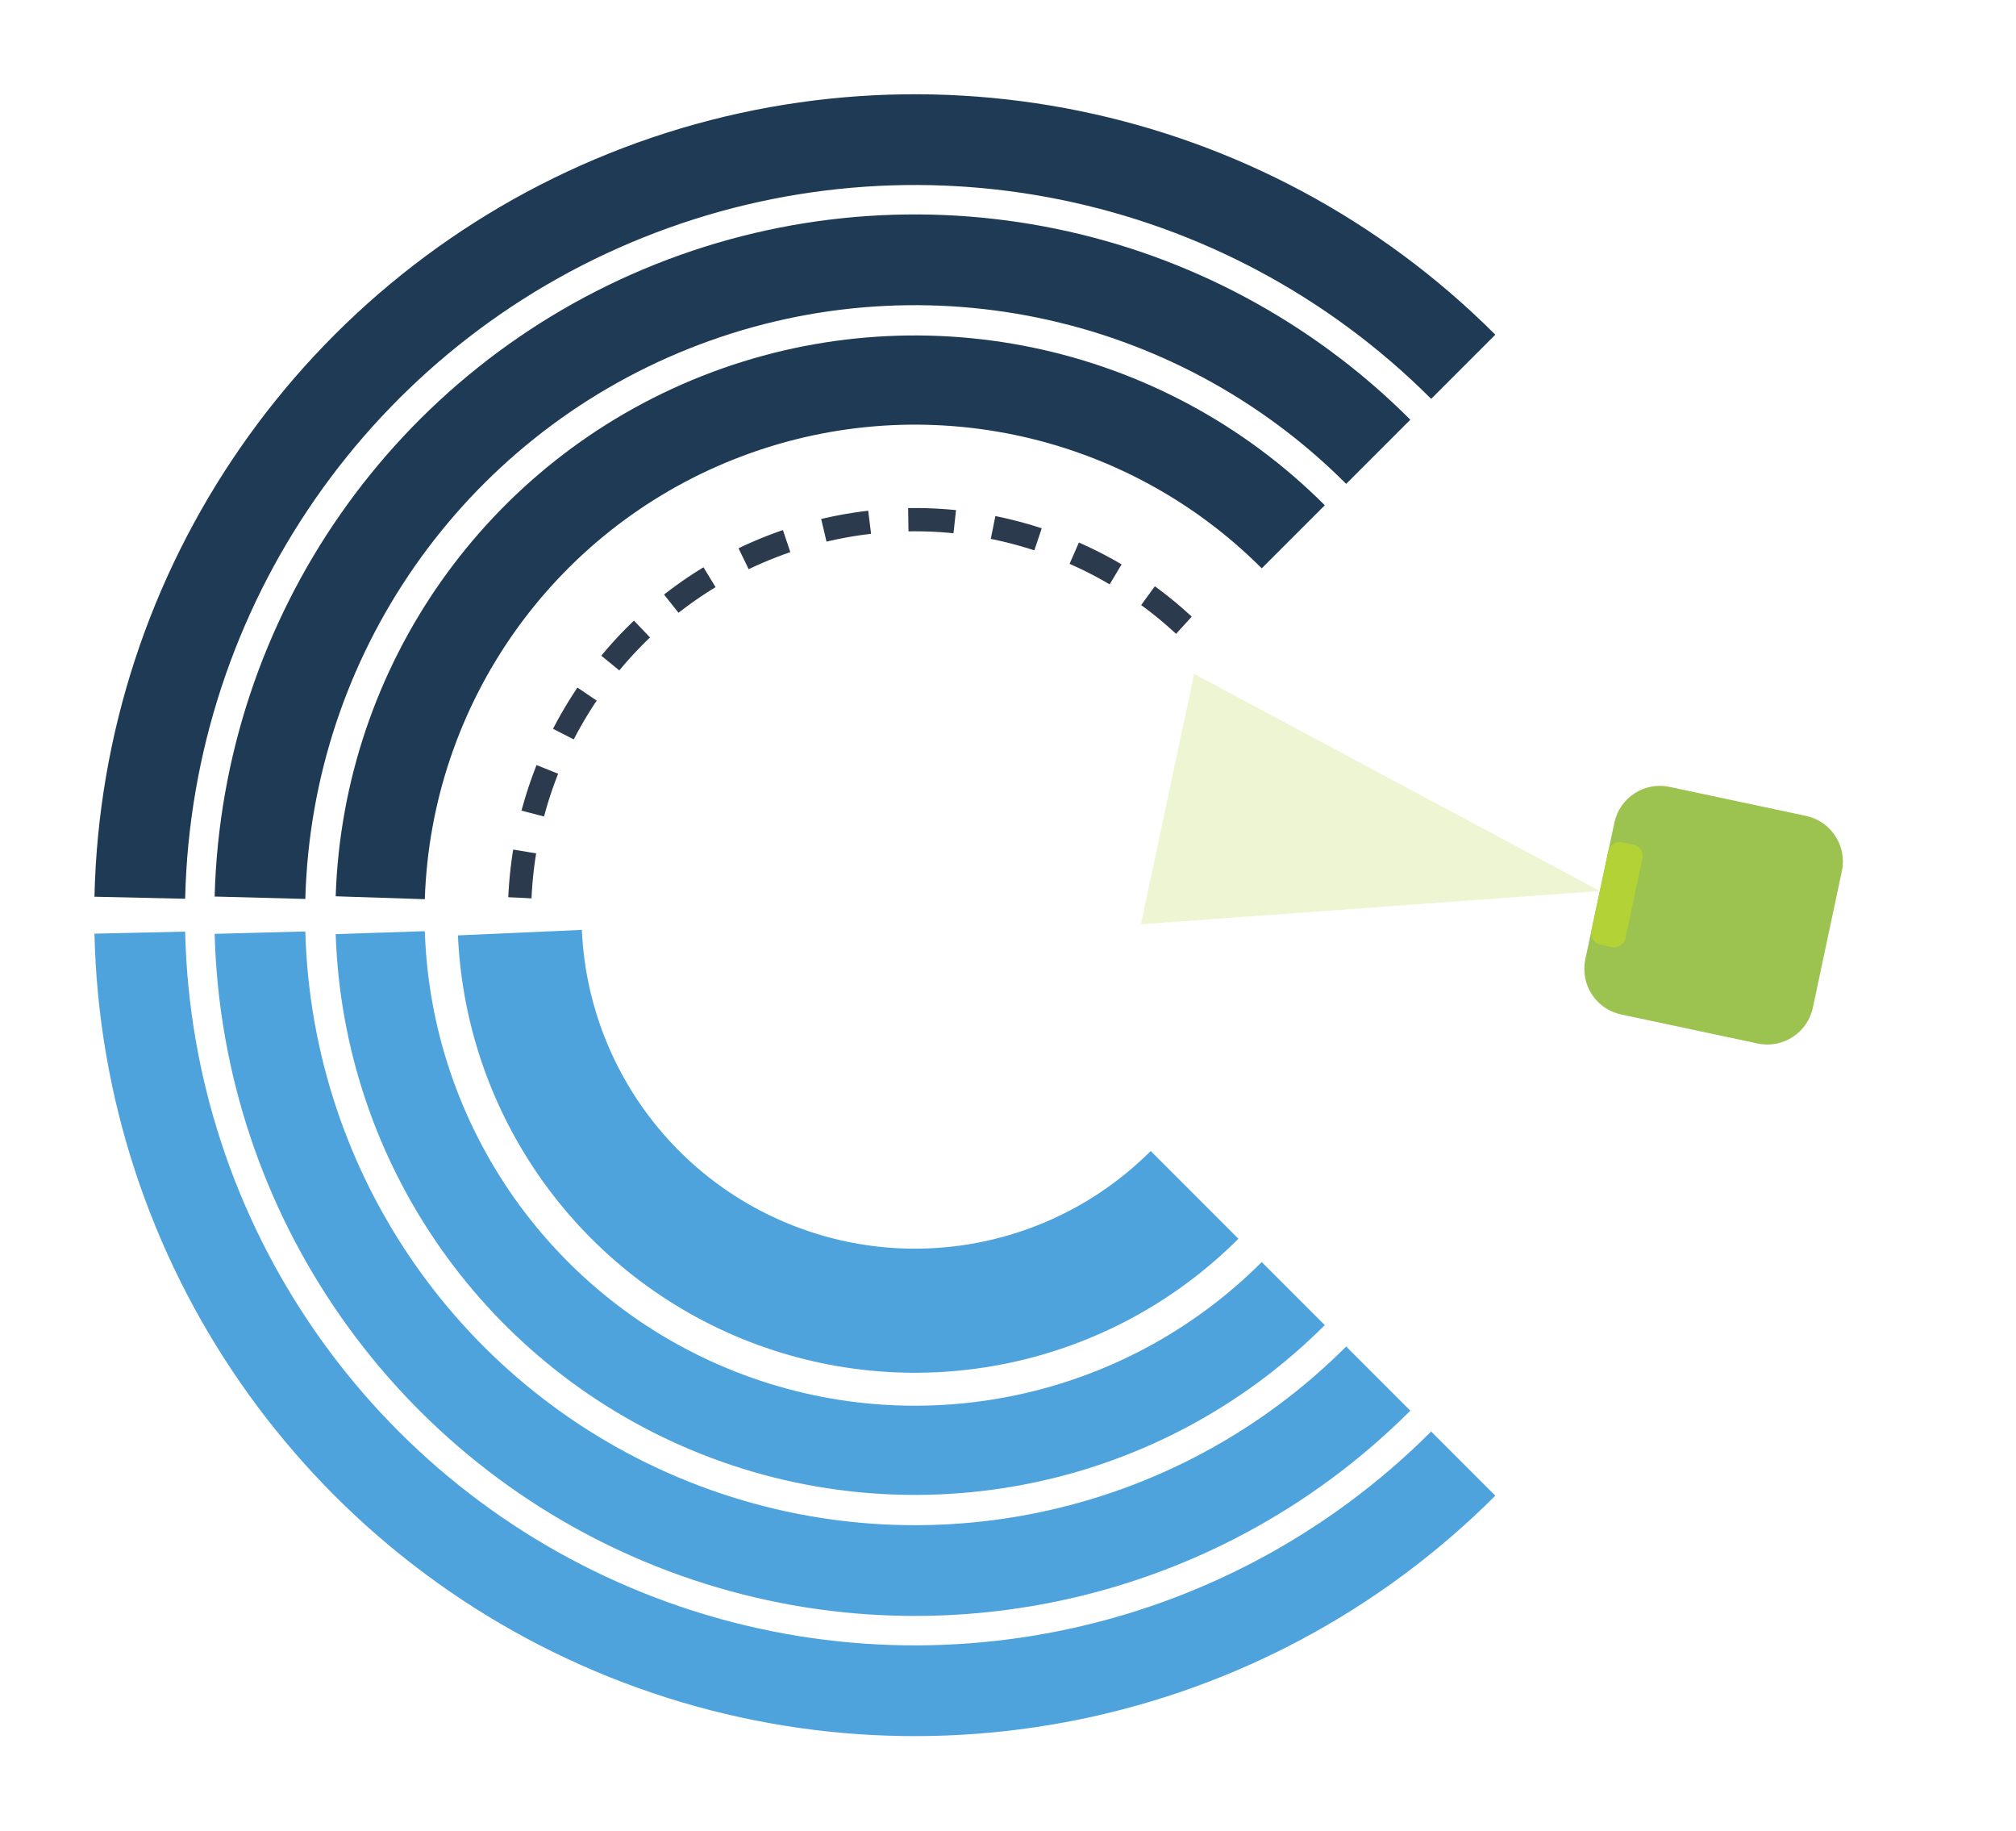
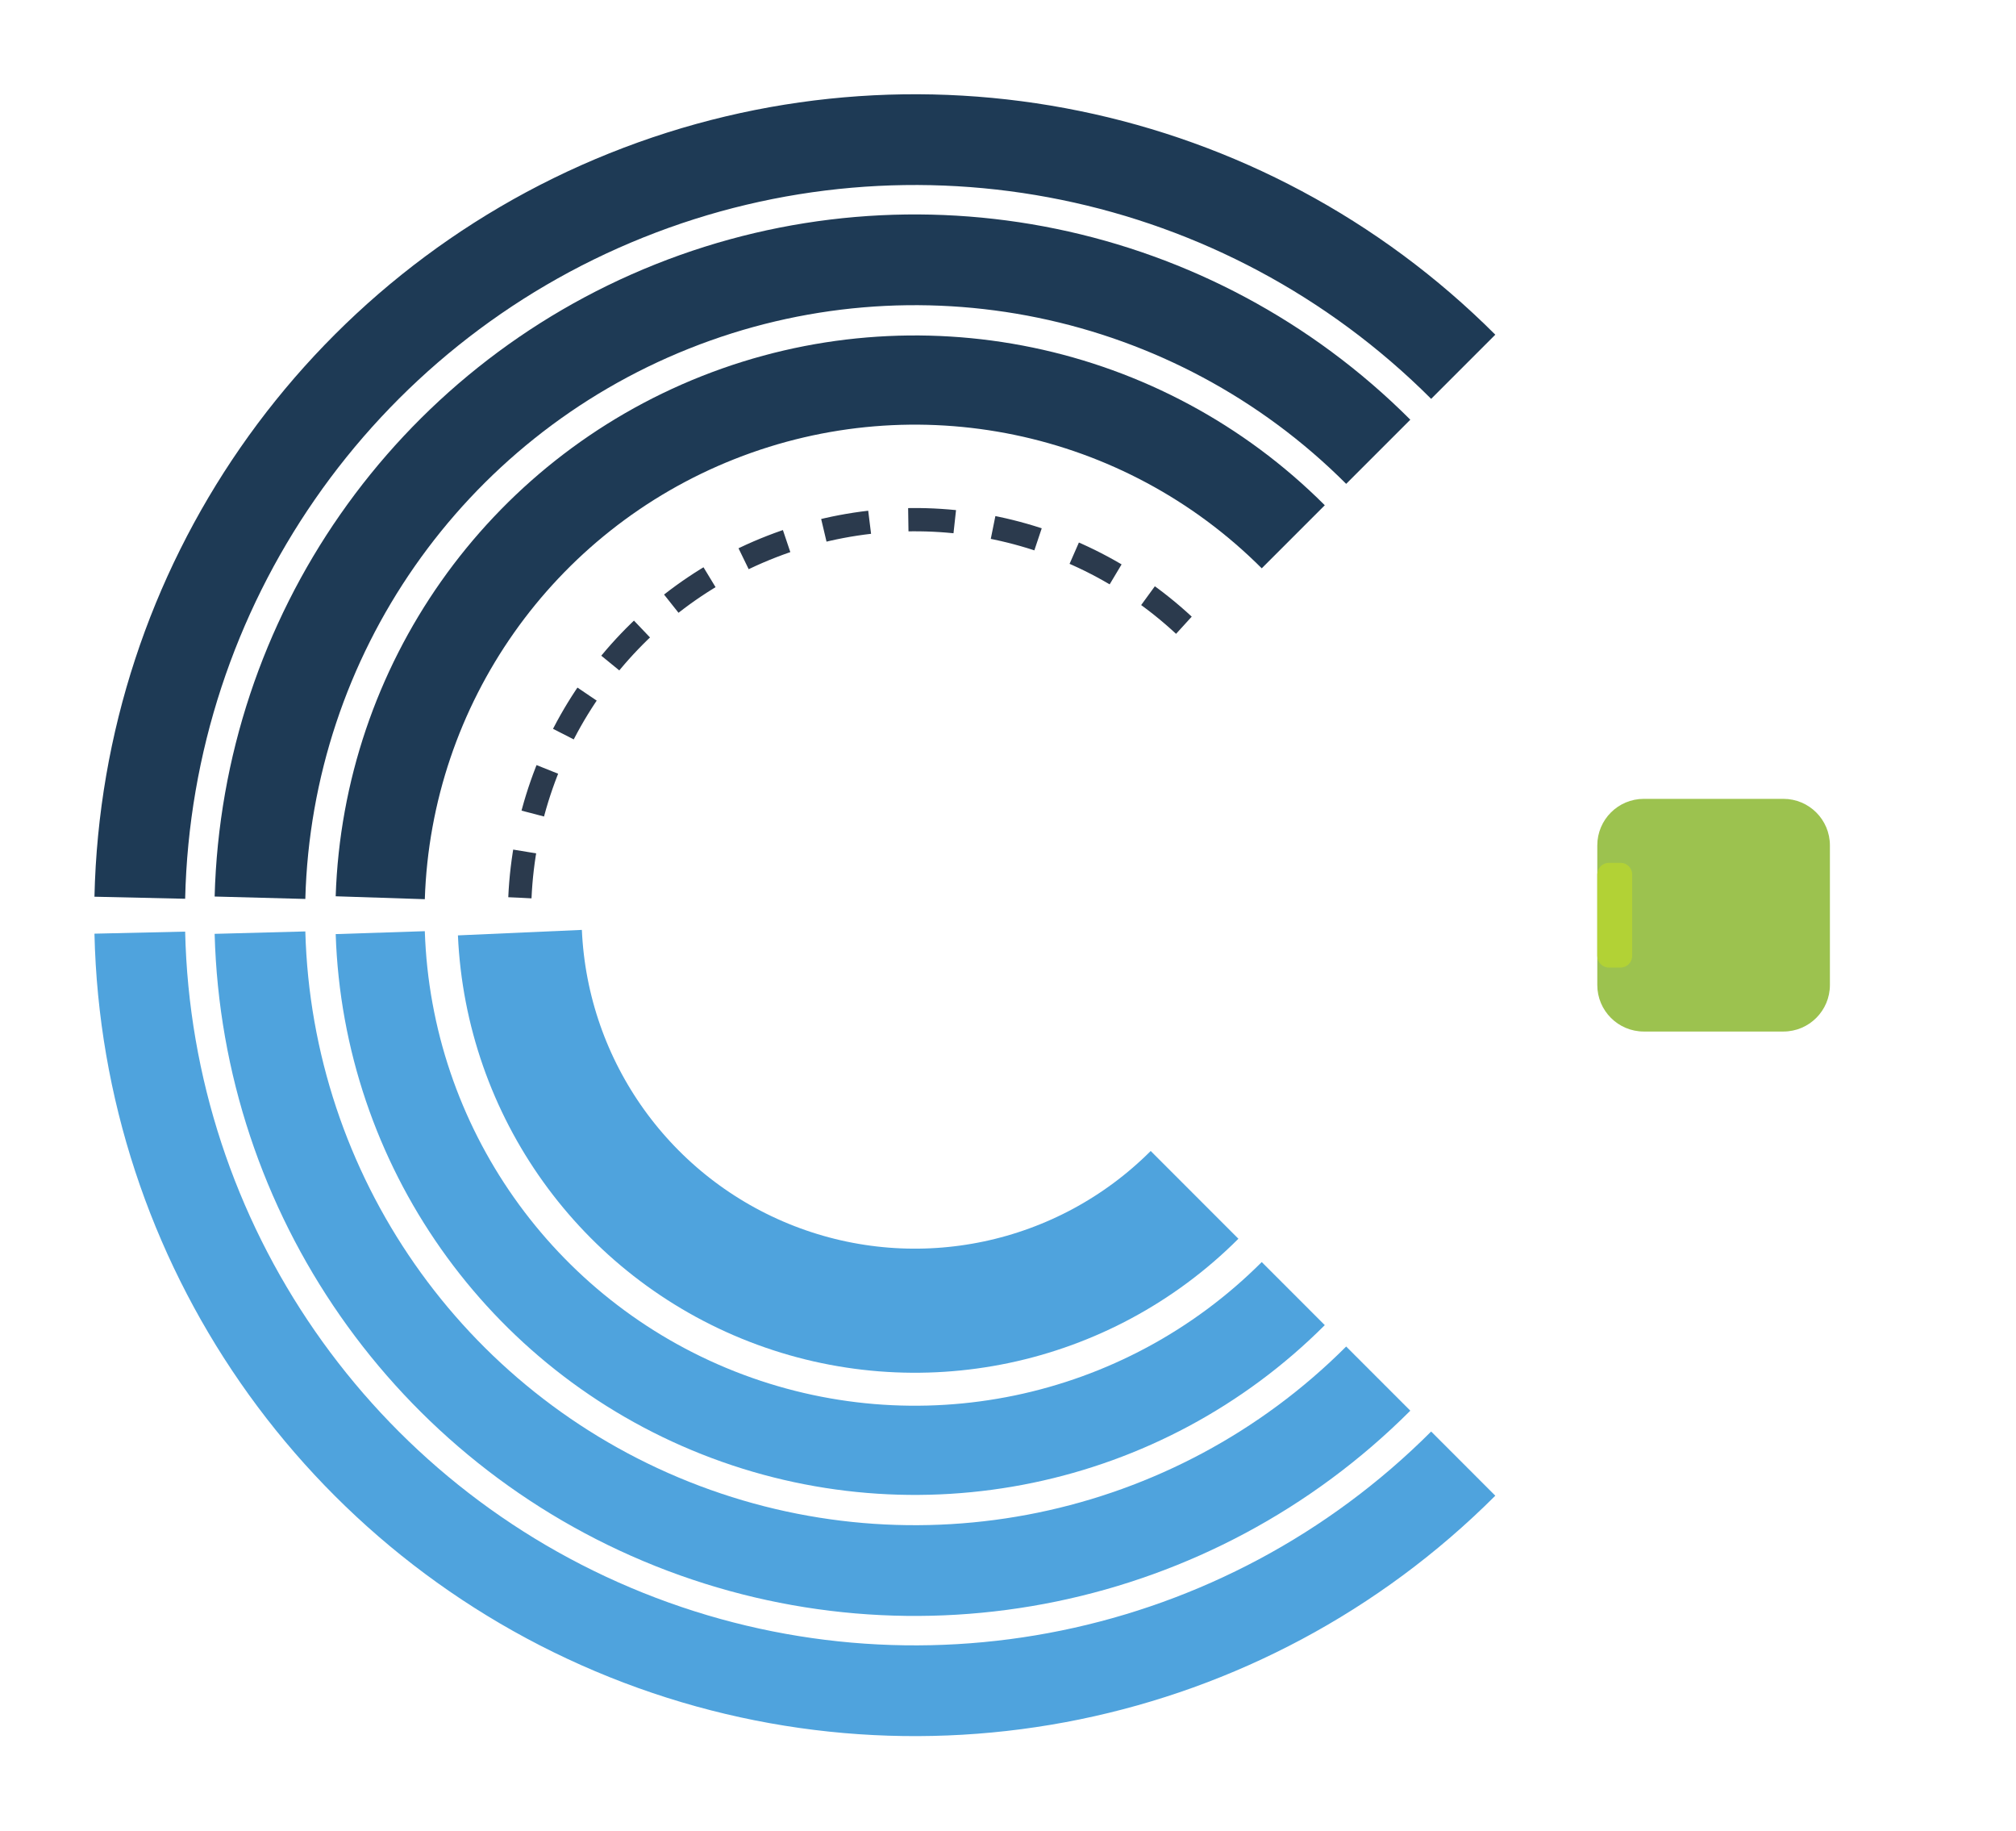
<svg xmlns="http://www.w3.org/2000/svg" viewBox="0 0 260 236" width="260" height="236" role="img">
  <path d="M67.05 115.75 A51.0 51.0 0 0 1 154.06 81.94" fill="none" stroke="#2B3A4D" stroke-width="3.0" stroke-dasharray="6 5" stroke-linecap="butt" />
  <path d="M154.06 154.06 A51.0 51.0 0 0 1 67.05 120.25" fill="none" stroke="#4FA3DD" stroke-width="16.0" />
  <path d="M49.04 115.75 A69.0 69.0 0 0 1 166.79 69.21" fill="none" stroke="#1E3A55" stroke-width="11.5" />
  <path d="M166.79 166.79 A69.0 69.0 0 0 1 49.04 120.25" fill="none" stroke="#4FA3DD" stroke-width="11.5" />
  <path d="M33.53 115.75 A84.5 84.5 0 0 1 177.75 58.25" fill="none" stroke="#1E3A55" stroke-width="11.7" />
  <path d="M177.75 177.75 A84.5 84.5 0 0 1 33.53 120.25" fill="none" stroke="#4FA3DD" stroke-width="11.7" />
  <path d="M18.03 115.75 A100.0 100.0 0 0 1 188.71 47.29" fill="none" stroke="#1E3A55" stroke-width="11.7" />
  <path d="M188.71 188.71 A100.0 100.0 0 0 1 18.03 120.25" fill="none" stroke="#4FA3DD" stroke-width="11.7" />
-   <g transform="rotate(12 221.0 118.0)">
-     <path d="M206 118.0 L149.0 101.5 L149.0 134.5 Z" fill="#B2D235" opacity="0.22" />
-     <rect x="206" y="103" width="30" height="30" rx="6.0" fill="#9CC24F" />
-     <rect x="206" y="111.25" width="4.5" height="13.5" rx="1.5" fill="#B2D235" />
-   </g>
+   <defs>
+     <linearGradient id="beam-bent" gradientUnits="userSpaceOnUse" x1="206.00" y1="0" x2="137.00" y2="0">
+       <stop offset="0" stop-color="#B2D235" stop-opacity="0.85" />
+       <stop offset="0.55" stop-color="#B2D235" stop-opacity="0.25" />
+       <stop offset="1" stop-color="#B2D235" stop-opacity="0" />
+     </linearGradient>
+   </defs>
+   <path d="M206.00 111.25 L137.00 91.00 L137.00 145.00 L206.00 124.75 Z" fill="url(#beam-bent)" style="mix-blend-mode:screen" />
+   <rect x="206" y="103" width="30" height="30" rx="6.0" fill="#9CC24F" />
+   <rect x="206" y="111.25" width="4.5" height="13.5" rx="1.5" fill="#B2D235" />
</svg>
